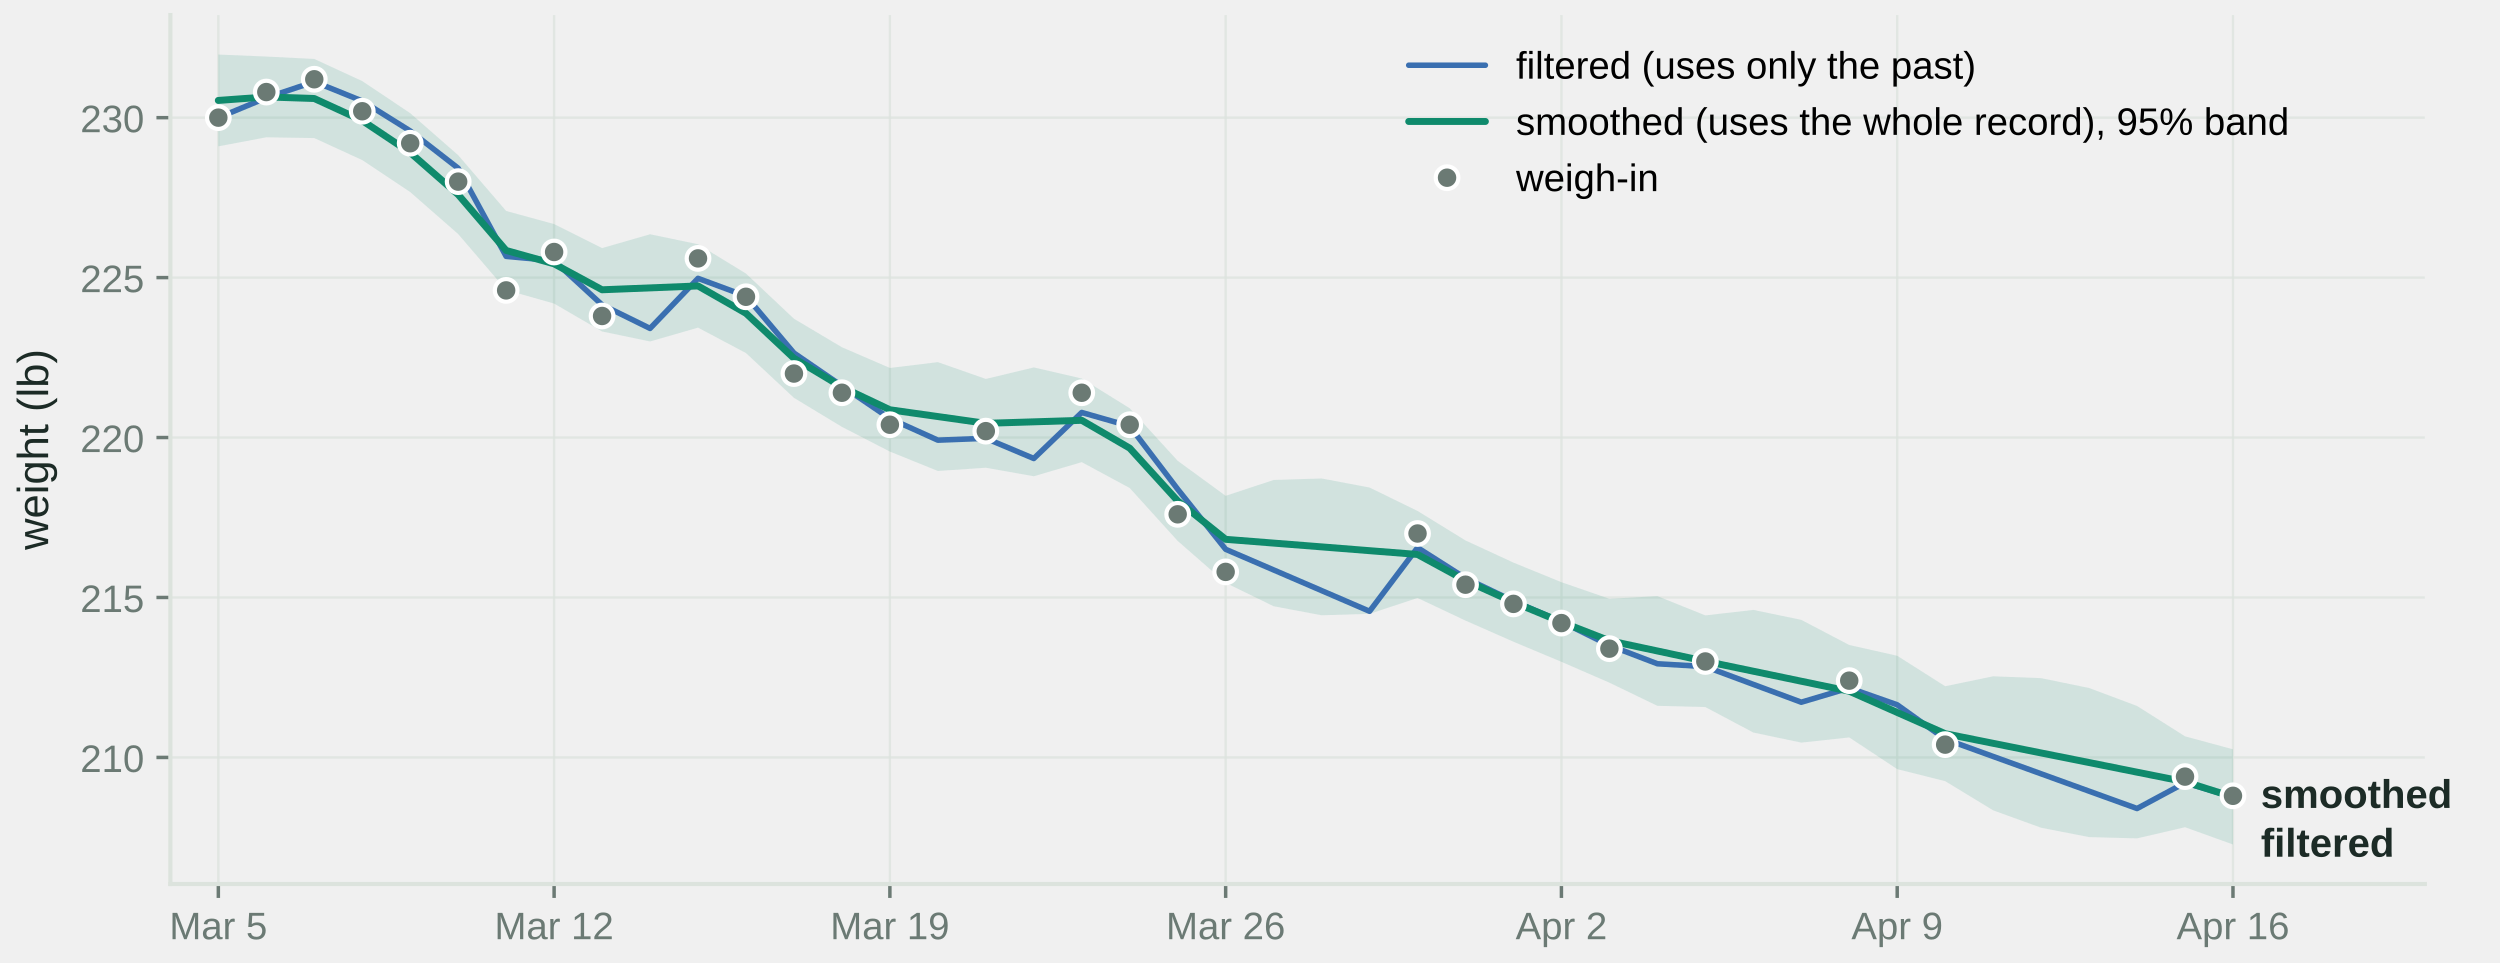
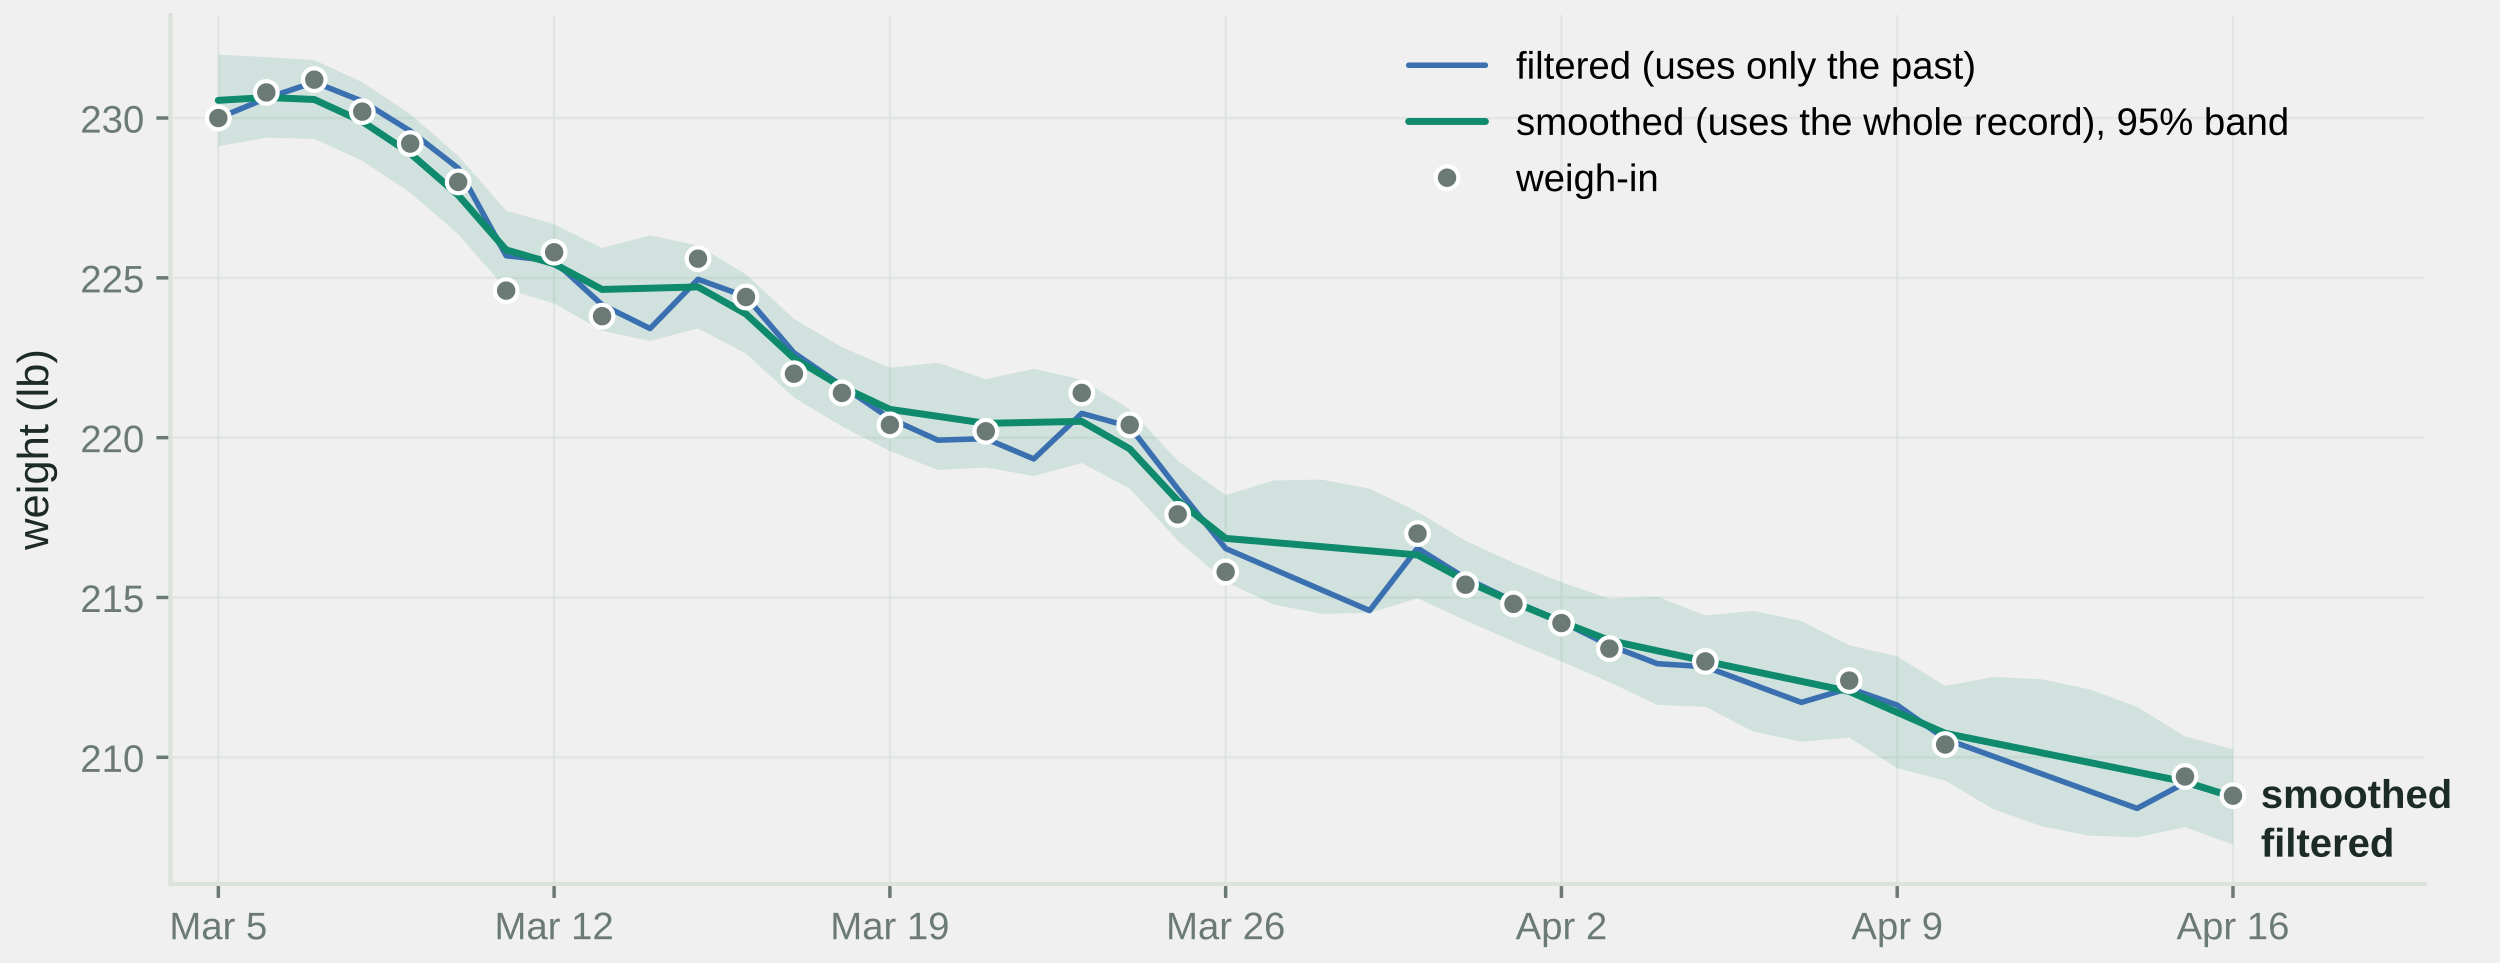
<svg xmlns="http://www.w3.org/2000/svg" xmlns:xlink="http://www.w3.org/1999/xlink" width="717.771pt" height="276.266pt" viewBox="0 0 717.771 276.266" version="1.1">
  <defs>
    <style type="text/css">*{stroke-linejoin: round; stroke-linecap: butt}</style>
  </defs>
  <g id="figure_1">
    <g id="patch_1">
      <path d="M 0 276.266  L 717.771 276.266  L 717.771 0  L 0 0  L 0 276.266  z " style="fill: none" />
    </g>
    <g id="axes_1">
      <g id="patch_2">
        <path d="M 48.914 253.8  L 696.194 253.8  L 696.194 4.32  L 48.914 4.32  L 48.914 253.8  z " style="fill: none" />
      </g>
      <g id="matplotlib.axis_1">
        <g id="xtick_1">
          <g id="line2d_1">
-             <path d="M 62.686 253.8  L 62.686 4.32  " clip-path="url(#pf5d1a4e3c7)" style="fill: none; stroke: #dce3dd; stroke-opacity: 0.75; stroke-width: 0.7; stroke-linecap: round" />
+             <path d="M 62.686 253.8  L 62.686 4.32  " clip-path="url(#pb3d8d0b071)" style="fill: none; stroke: #dce3dd; stroke-opacity: 0.75; stroke-width: 0.7; stroke-linecap: round" />
          </g>
          <g id="line2d_2">
            <defs>
-               <path id="mea6b0857da" d="M 0 0  L 0 4  " style="stroke: #6b7a74" />
+               <path id="m7f13c7db55" d="M 0 0  L 0 4  " style="stroke: #6b7a74" />
            </defs>
            <g>
-               <use xlink:href="#mea6b0857da" x="62.686" y="253.8" style="fill: #6b7a74; stroke: #6b7a74" />
+               <use xlink:href="#m7f13c7db55" x="62.686" y="253.8" style="fill: #6b7a74; stroke: #6b7a74" />
            </g>
          </g>
          <g id="text_1">
            <text style="font-size: 11px; font-family: 'Source Sans Pro', 'Source Sans 3', 'Helvetica Neue', 'Arial', 'DejaVu Sans', sans-serif; text-anchor: middle; fill: #6b7a74" x="62.686" y="269.658" transform="rotate(-0 62.68582 269.6583)">Mar 5</text>
          </g>
        </g>
        <g id="xtick_2">
          <g id="line2d_3">
-             <path d="M 159.089 253.8  L 159.089 4.32  " clip-path="url(#pf5d1a4e3c7)" style="fill: none; stroke: #dce3dd; stroke-opacity: 0.75; stroke-width: 0.7; stroke-linecap: round" />
+             <path d="M 159.089 253.8  L 159.089 4.32  " clip-path="url(#pb3d8d0b071)" style="fill: none; stroke: #dce3dd; stroke-opacity: 0.75; stroke-width: 0.7; stroke-linecap: round" />
          </g>
          <g id="line2d_4">
            <g>
-               <use xlink:href="#mea6b0857da" x="159.089" y="253.8" style="fill: #6b7a74; stroke: #6b7a74" />
+               <use xlink:href="#m7f13c7db55" x="159.089" y="253.8" style="fill: #6b7a74; stroke: #6b7a74" />
            </g>
          </g>
          <g id="text_2">
            <text style="font-size: 11px; font-family: 'Source Sans Pro', 'Source Sans 3', 'Helvetica Neue', 'Arial', 'DejaVu Sans', sans-serif; text-anchor: middle; fill: #6b7a74" x="159.089" y="269.658" transform="rotate(-0 159.0892 269.6583)">Mar 12</text>
          </g>
        </g>
        <g id="xtick_3">
          <g id="line2d_5">
-             <path d="M 255.493 253.8  L 255.493 4.32  " clip-path="url(#pf5d1a4e3c7)" style="fill: none; stroke: #dce3dd; stroke-opacity: 0.75; stroke-width: 0.7; stroke-linecap: round" />
+             <path d="M 255.493 253.8  L 255.493 4.32  " clip-path="url(#pb3d8d0b071)" style="fill: none; stroke: #dce3dd; stroke-opacity: 0.75; stroke-width: 0.7; stroke-linecap: round" />
          </g>
          <g id="line2d_6">
            <g>
-               <use xlink:href="#mea6b0857da" x="255.493" y="253.8" style="fill: #6b7a74; stroke: #6b7a74" />
+               <use xlink:href="#m7f13c7db55" x="255.493" y="253.8" style="fill: #6b7a74; stroke: #6b7a74" />
            </g>
          </g>
          <g id="text_3">
            <text style="font-size: 11px; font-family: 'Source Sans Pro', 'Source Sans 3', 'Helvetica Neue', 'Arial', 'DejaVu Sans', sans-serif; text-anchor: middle; fill: #6b7a74" x="255.493" y="269.658" transform="rotate(-0 255.4926 269.6583)">Mar 19</text>
          </g>
        </g>
        <g id="xtick_4">
          <g id="line2d_7">
-             <path d="M 351.896 253.8  L 351.896 4.32  " clip-path="url(#pf5d1a4e3c7)" style="fill: none; stroke: #dce3dd; stroke-opacity: 0.75; stroke-width: 0.7; stroke-linecap: round" />
+             <path d="M 351.896 253.8  L 351.896 4.32  " clip-path="url(#pb3d8d0b071)" style="fill: none; stroke: #dce3dd; stroke-opacity: 0.75; stroke-width: 0.7; stroke-linecap: round" />
          </g>
          <g id="line2d_8">
            <g>
-               <use xlink:href="#mea6b0857da" x="351.896" y="253.8" style="fill: #6b7a74; stroke: #6b7a74" />
+               <use xlink:href="#m7f13c7db55" x="351.896" y="253.8" style="fill: #6b7a74; stroke: #6b7a74" />
            </g>
          </g>
          <g id="text_4">
            <text style="font-size: 11px; font-family: 'Source Sans Pro', 'Source Sans 3', 'Helvetica Neue', 'Arial', 'DejaVu Sans', sans-serif; text-anchor: middle; fill: #6b7a74" x="351.896" y="269.658" transform="rotate(-0 351.896 269.6583)">Mar 26</text>
          </g>
        </g>
        <g id="xtick_5">
          <g id="line2d_9">
-             <path d="M 448.299 253.8  L 448.299 4.32  " clip-path="url(#pf5d1a4e3c7)" style="fill: none; stroke: #dce3dd; stroke-opacity: 0.75; stroke-width: 0.7; stroke-linecap: round" />
+             <path d="M 448.299 253.8  L 448.299 4.32  " clip-path="url(#pb3d8d0b071)" style="fill: none; stroke: #dce3dd; stroke-opacity: 0.75; stroke-width: 0.7; stroke-linecap: round" />
          </g>
          <g id="line2d_10">
            <g>
-               <use xlink:href="#mea6b0857da" x="448.299" y="253.8" style="fill: #6b7a74; stroke: #6b7a74" />
+               <use xlink:href="#m7f13c7db55" x="448.299" y="253.8" style="fill: #6b7a74; stroke: #6b7a74" />
            </g>
          </g>
          <g id="text_5">
            <text style="font-size: 11px; font-family: 'Source Sans Pro', 'Source Sans 3', 'Helvetica Neue', 'Arial', 'DejaVu Sans', sans-serif; text-anchor: middle; fill: #6b7a74" x="448.299" y="269.658" transform="rotate(-0 448.2994 269.6583)">Apr 2</text>
          </g>
        </g>
        <g id="xtick_6">
          <g id="line2d_11">
-             <path d="M 544.703 253.8  L 544.703 4.32  " clip-path="url(#pf5d1a4e3c7)" style="fill: none; stroke: #dce3dd; stroke-opacity: 0.75; stroke-width: 0.7; stroke-linecap: round" />
+             <path d="M 544.703 253.8  L 544.703 4.32  " clip-path="url(#pb3d8d0b071)" style="fill: none; stroke: #dce3dd; stroke-opacity: 0.75; stroke-width: 0.7; stroke-linecap: round" />
          </g>
          <g id="line2d_12">
            <g>
-               <use xlink:href="#mea6b0857da" x="544.703" y="253.8" style="fill: #6b7a74; stroke: #6b7a74" />
+               <use xlink:href="#m7f13c7db55" x="544.703" y="253.8" style="fill: #6b7a74; stroke: #6b7a74" />
            </g>
          </g>
          <g id="text_6">
            <text style="font-size: 11px; font-family: 'Source Sans Pro', 'Source Sans 3', 'Helvetica Neue', 'Arial', 'DejaVu Sans', sans-serif; text-anchor: middle; fill: #6b7a74" x="544.703" y="269.658" transform="rotate(-0 544.7028 269.6583)">Apr 9</text>
          </g>
        </g>
        <g id="xtick_7">
          <g id="line2d_13">
-             <path d="M 641.106 253.8  L 641.106 4.32  " clip-path="url(#pf5d1a4e3c7)" style="fill: none; stroke: #dce3dd; stroke-opacity: 0.75; stroke-width: 0.7; stroke-linecap: round" />
+             <path d="M 641.106 253.8  L 641.106 4.32  " clip-path="url(#pb3d8d0b071)" style="fill: none; stroke: #dce3dd; stroke-opacity: 0.75; stroke-width: 0.7; stroke-linecap: round" />
          </g>
          <g id="line2d_14">
            <g>
-               <use xlink:href="#mea6b0857da" x="641.106" y="253.8" style="fill: #6b7a74; stroke: #6b7a74" />
+               <use xlink:href="#m7f13c7db55" x="641.106" y="253.8" style="fill: #6b7a74; stroke: #6b7a74" />
            </g>
          </g>
          <g id="text_7">
            <text style="font-size: 11px; font-family: 'Source Sans Pro', 'Source Sans 3', 'Helvetica Neue', 'Arial', 'DejaVu Sans', sans-serif; text-anchor: middle; fill: #6b7a74" x="641.106" y="269.658" transform="rotate(-0 641.1062 269.6583)">Apr 16</text>
          </g>
        </g>
      </g>
      <g id="matplotlib.axis_2">
        <g id="ytick_1">
          <g id="line2d_15">
-             <path d="M 48.914 217.464  L 696.194 217.464  " clip-path="url(#pf5d1a4e3c7)" style="fill: none; stroke: #dce3dd; stroke-opacity: 0.75; stroke-width: 0.7; stroke-linecap: round" />
+             <path d="M 48.914 217.428  L 696.194 217.428  " clip-path="url(#pb3d8d0b071)" style="fill: none; stroke: #dce3dd; stroke-opacity: 0.75; stroke-width: 0.7; stroke-linecap: round" />
          </g>
          <g id="line2d_16">
            <defs>
-               <path id="m2064ba5c44" d="M 0 0  L -4 0  " style="stroke: #6b7a74" />
+               <path id="m936214015f" d="M 0 0  L -4 0  " style="stroke: #6b7a74" />
            </defs>
            <g>
-               <use xlink:href="#m2064ba5c44" x="48.914" y="217.464" style="fill: #6b7a74; stroke: #6b7a74" />
+               <use xlink:href="#m936214015f" x="48.914" y="217.428" style="fill: #6b7a74; stroke: #6b7a74" />
            </g>
          </g>
          <g id="text_8">
-             <text style="font-size: 11px; font-family: 'Source Sans Pro', 'Source Sans 3', 'Helvetica Neue', 'Arial', 'DejaVu Sans', sans-serif; text-anchor: end; fill: #6b7a74" x="41.414" y="221.643" transform="rotate(-0 41.41391 221.6428)">210</text>
+             <text style="font-size: 11px; font-family: 'Source Sans Pro', 'Source Sans 3', 'Helvetica Neue', 'Arial', 'DejaVu Sans', sans-serif; text-anchor: end; fill: #6b7a74" x="41.414" y="221.607" transform="rotate(-0 41.41391 221.6073)">210</text>
          </g>
        </g>
        <g id="ytick_2">
          <g id="line2d_17">
-             <path d="M 48.914 171.542  L 696.194 171.542  " clip-path="url(#pf5d1a4e3c7)" style="fill: none; stroke: #dce3dd; stroke-opacity: 0.75; stroke-width: 0.7; stroke-linecap: round" />
+             <path d="M 48.914 171.542  L 696.194 171.542  " clip-path="url(#pb3d8d0b071)" style="fill: none; stroke: #dce3dd; stroke-opacity: 0.75; stroke-width: 0.7; stroke-linecap: round" />
          </g>
          <g id="line2d_18">
            <g>
-               <use xlink:href="#m2064ba5c44" x="48.914" y="171.542" style="fill: #6b7a74; stroke: #6b7a74" />
+               <use xlink:href="#m936214015f" x="48.914" y="171.542" style="fill: #6b7a74; stroke: #6b7a74" />
            </g>
          </g>
          <g id="text_9">
-             <text style="font-size: 11px; font-family: 'Source Sans Pro', 'Source Sans 3', 'Helvetica Neue', 'Arial', 'DejaVu Sans', sans-serif; text-anchor: end; fill: #6b7a74" x="41.414" y="175.721" transform="rotate(-0 41.41391 175.7214)">215</text>
+             <text style="font-size: 11px; font-family: 'Source Sans Pro', 'Source Sans 3', 'Helvetica Neue', 'Arial', 'DejaVu Sans', sans-serif; text-anchor: end; fill: #6b7a74" x="41.414" y="175.721" transform="rotate(-0 41.41391 175.7212)">215</text>
          </g>
        </g>
        <g id="ytick_3">
          <g id="line2d_19">
-             <path d="M 48.914 125.621  L 696.194 125.621  " clip-path="url(#pf5d1a4e3c7)" style="fill: none; stroke: #dce3dd; stroke-opacity: 0.75; stroke-width: 0.7; stroke-linecap: round" />
+             <path d="M 48.914 125.656  L 696.194 125.656  " clip-path="url(#pb3d8d0b071)" style="fill: none; stroke: #dce3dd; stroke-opacity: 0.75; stroke-width: 0.7; stroke-linecap: round" />
          </g>
          <g id="line2d_20">
            <g>
-               <use xlink:href="#m2064ba5c44" x="48.914" y="125.621" style="fill: #6b7a74; stroke: #6b7a74" />
+               <use xlink:href="#m936214015f" x="48.914" y="125.656" style="fill: #6b7a74; stroke: #6b7a74" />
            </g>
          </g>
          <g id="text_10">
-             <text style="font-size: 11px; font-family: 'Source Sans Pro', 'Source Sans 3', 'Helvetica Neue', 'Arial', 'DejaVu Sans', sans-serif; text-anchor: end; fill: #6b7a74" x="41.414" y="129.8" transform="rotate(-0 41.41391 129.8)">220</text>
+             <text style="font-size: 11px; font-family: 'Source Sans Pro', 'Source Sans 3', 'Helvetica Neue', 'Arial', 'DejaVu Sans', sans-serif; text-anchor: end; fill: #6b7a74" x="41.414" y="129.835" transform="rotate(-0 41.41391 129.8351)">220</text>
          </g>
        </g>
        <g id="ytick_4">
          <g id="line2d_21">
-             <path d="M 48.914 79.699  L 696.194 79.699  " clip-path="url(#pf5d1a4e3c7)" style="fill: none; stroke: #dce3dd; stroke-opacity: 0.75; stroke-width: 0.7; stroke-linecap: round" />
+             <path d="M 48.914 79.77  L 696.194 79.77  " clip-path="url(#pb3d8d0b071)" style="fill: none; stroke: #dce3dd; stroke-opacity: 0.75; stroke-width: 0.7; stroke-linecap: round" />
          </g>
          <g id="line2d_22">
            <g>
-               <use xlink:href="#m2064ba5c44" x="48.914" y="79.699" style="fill: #6b7a74; stroke: #6b7a74" />
+               <use xlink:href="#m936214015f" x="48.914" y="79.77" style="fill: #6b7a74; stroke: #6b7a74" />
            </g>
          </g>
          <g id="text_11">
-             <text style="font-size: 11px; font-family: 'Source Sans Pro', 'Source Sans 3', 'Helvetica Neue', 'Arial', 'DejaVu Sans', sans-serif; text-anchor: end; fill: #6b7a74" x="41.414" y="83.879" transform="rotate(-0 41.41391 83.87858)">225</text>
+             <text style="font-size: 11px; font-family: 'Source Sans Pro', 'Source Sans 3', 'Helvetica Neue', 'Arial', 'DejaVu Sans', sans-serif; text-anchor: end; fill: #6b7a74" x="41.414" y="83.949" transform="rotate(-0 41.41391 83.94901)">225</text>
          </g>
        </g>
        <g id="ytick_5">
          <g id="line2d_23">
-             <path d="M 48.914 33.778  L 696.194 33.778  " clip-path="url(#pf5d1a4e3c7)" style="fill: none; stroke: #dce3dd; stroke-opacity: 0.75; stroke-width: 0.7; stroke-linecap: round" />
+             <path d="M 48.914 33.884  L 696.194 33.884  " clip-path="url(#pb3d8d0b071)" style="fill: none; stroke: #dce3dd; stroke-opacity: 0.75; stroke-width: 0.7; stroke-linecap: round" />
          </g>
          <g id="line2d_24">
            <g>
-               <use xlink:href="#m2064ba5c44" x="48.914" y="33.778" style="fill: #6b7a74; stroke: #6b7a74" />
+               <use xlink:href="#m936214015f" x="48.914" y="33.884" style="fill: #6b7a74; stroke: #6b7a74" />
            </g>
          </g>
          <g id="text_12">
-             <text style="font-size: 11px; font-family: 'Source Sans Pro', 'Source Sans 3', 'Helvetica Neue', 'Arial', 'DejaVu Sans', sans-serif; text-anchor: end; fill: #6b7a74" x="41.414" y="37.957" transform="rotate(-0 41.41391 37.95716)">230</text>
+             <text style="font-size: 11px; font-family: 'Source Sans Pro', 'Source Sans 3', 'Helvetica Neue', 'Arial', 'DejaVu Sans', sans-serif; text-anchor: end; fill: #6b7a74" x="41.414" y="38.063" transform="rotate(-0 41.41391 38.0629)">230</text>
          </g>
        </g>
        <g id="text_13">
          <text style="font-size: 12.5px; font-family: 'Source Sans Pro', 'Source Sans 3', 'Helvetica Neue', 'Arial', 'DejaVu Sans', sans-serif; text-anchor: middle; fill: #1c2b26" x="13.818" y="129.06" transform="rotate(-90 13.81805 129.06)">weight (lb)</text>
        </g>
      </g>
      <g id="FillBetweenPolyCollection_1">
        <defs>
-           <path id="m3110b0cbe0" d="M 62.686 -260.606  L 62.686 -234.252  L 76.458 -236.847  L 90.23 -236.621  L 104.002 -230.302  L 117.773 -221.127  L 131.545 -209.068  L 145.317 -193.014  L 159.089 -189.103  L 172.861 -181.096  L 186.633 -178.227  L 200.405 -182.199  L 214.177 -174.895  L 227.949 -162.036  L 241.721 -153.707  L 255.493 -146.61  L 269.265 -141.045  L 283.036 -141.978  L 296.808 -139.53  L 310.58 -143.579  L 324.352 -136.147  L 338.124 -120.957  L 351.896 -108.928  L 365.668 -102.21  L 379.44 -99.614  L 393.212 -100.033  L 406.984 -104.584  L 420.756 -98.089  L 434.528 -92.015  L 448.299 -86.249  L 462.071 -80.264  L 475.843 -73.617  L 489.615 -73.261  L 503.387 -65.949  L 517.159 -63.056  L 530.931 -64.547  L 544.703 -55.442  L 558.475 -51.99  L 572.247 -43.609  L 586.019 -38.613  L 599.791 -35.929  L 613.562 -35.559  L 627.334 -38.762  L 641.106 -33.806  L 641.106 -61.132  L 641.106 -61.132  L 627.334 -64.864  L 613.562 -73.578  L 599.791 -78.736  L 586.019 -81.563  L 572.247 -82.096  L 558.475 -79.244  L 544.703 -87.988  L 530.931 -91.081  L 517.159 -98.302  L 503.387 -101.159  L 489.615 -99.578  L 475.843 -105.119  L 462.071 -104.349  L 448.299 -109.11  L 434.528 -114.732  L 420.756 -121.094  L 406.984 -129.569  L 393.212 -136.287  L 379.44 -138.893  L 365.668 -138.464  L 351.896 -133.914  L 338.124 -143.963  L 324.352 -159.045  L 310.58 -167.593  L 296.808 -170.78  L 283.036 -167.468  L 269.265 -172.295  L 255.493 -170.624  L 241.721 -176.569  L 227.949 -184.753  L 214.177 -197.72  L 200.405 -206.14  L 186.633 -209.009  L 172.861 -205.038  L 159.089 -211.929  L 145.317 -215.696  L 131.545 -231.713  L 117.773 -243.772  L 104.002 -252.984  L 90.23 -259.339  L 76.458 -260.032  L 62.686 -260.606  z " />
+           <path id="m7551be77c5" d="M 62.686 -260.606  L 62.686 -234.308  L 76.458 -236.726  L 90.23 -236.382  L 104.002 -230.113  L 117.773 -220.972  L 131.545 -209.005  L 145.317 -193.239  L 159.089 -189.148  L 172.861 -181.257  L 186.633 -178.359  L 200.405 -181.982  L 214.177 -174.739  L 227.949 -162.119  L 241.721 -153.834  L 255.493 -146.77  L 269.265 -141.334  L 283.036 -142.04  L 296.808 -139.609  L 310.58 -143.329  L 324.352 -135.994  L 338.124 -121.091  L 351.896 -109.263  L 365.668 -102.683  L 379.44 -100.033  L 393.212 -100.297  L 406.984 -104.5  L 420.756 -98.129  L 434.528 -92.079  L 448.299 -86.354  L 462.071 -80.41  L 475.843 -73.875  L 489.615 -73.33  L 503.387 -66.212  L 517.159 -63.294  L 530.931 -64.513  L 544.703 -55.678  L 558.475 -52.131  L 572.247 -43.981  L 586.019 -39.06  L 599.791 -36.342  L 613.562 -35.864  L 627.334 -38.758  L 641.106 -33.806  L 641.106 -61.147  L 641.106 -61.147  L 627.334 -64.84  L 613.562 -73.314  L 599.791 -78.397  L 586.019 -81.258  L 572.247 -81.899  L 558.475 -79.328  L 544.703 -87.804  L 530.931 -90.991  L 517.159 -98.01  L 503.387 -100.892  L 489.615 -99.556  L 475.843 -104.957  L 462.071 -104.369  L 448.299 -109.09  L 434.528 -114.707  L 420.756 -121.009  L 406.984 -129.359  L 393.212 -135.948  L 379.44 -138.598  L 365.668 -138.334  L 351.896 -134.122  L 338.124 -144.007  L 324.352 -158.766  L 310.58 -167.252  L 296.808 -170.403  L 283.036 -167.402  L 269.265 -172.128  L 255.493 -170.693  L 241.721 -176.57  L 227.949 -184.711  L 214.177 -197.475  L 200.405 -205.797  L 186.633 -208.686  L 172.861 -205.072  L 159.089 -211.884  L 145.317 -215.795  L 131.545 -231.525  L 117.773 -243.492  L 104.002 -252.669  L 90.23 -259.01  L 76.458 -259.858  L 62.686 -260.606  z " />
        </defs>
-         <g clip-path="url(#pf5d1a4e3c7)">
-           <use xlink:href="#m3110b0cbe0" x="0" y="276.266" style="fill: #0f8a6c; fill-opacity: 0.14" />
+         <g clip-path="url(#pb3d8d0b071)">
+           <use xlink:href="#m7551be77c5" x="0" y="276.266" style="fill: #0f8a6c; fill-opacity: 0.14" />
        </g>
      </g>
      <g id="patch_3">
        <path d="M 48.914 253.8  L 48.914 4.32  " style="fill: none; stroke: #dce3dd; stroke-width: 1.2; stroke-linejoin: miter; stroke-linecap: square" />
      </g>
      <g id="patch_4">
        <path d="M 48.914 253.8  L 696.194 253.8  " style="fill: none; stroke: #dce3dd; stroke-width: 1.2; stroke-linejoin: miter; stroke-linecap: square" />
      </g>
      <g id="line2d_25">
-         <path d="M 62.686 33.778  L 76.458 28.075  L 90.23 23.455  L 104.002 29.002  L 117.773 37.599  L 131.545 48.298  L 145.317 73.601  L 159.089 74.869  L 172.861 87.524  L 186.633 94.293  L 200.405 79.92  L 214.177 85.026  L 227.949 101.356  L 241.721 110.807  L 255.493 120.165  L 269.265 126.374  L 283.036 125.841  L 296.808 131.637  L 310.58 118.43  L 324.352 122.36  L 338.124 140.453  L 351.896 157.711  L 365.668 163.635  L 379.44 169.568  L 393.212 175.501  L 406.984 157.233  L 420.756 165.995  L 434.528 172.58  L 448.299 178.486  L 462.071 185.319  L 475.843 190.572  L 489.615 191.39  L 503.387 196.496  L 517.159 201.612  L 530.931 197.515  L 544.703 202.356  L 558.475 212.21  L 572.247 217.188  L 586.019 222.166  L 599.791 227.153  L 613.562 232.131  L 627.334 224.738  L 641.106 228.797  " clip-path="url(#pf5d1a4e3c7)" style="fill: none; stroke: #3a6fb0; stroke-width: 1.6; stroke-linecap: round" />
+         <path d="M 62.686 33.884  L 76.458 28.212  L 90.23 23.587  L 104.002 29.057  L 117.773 37.61  L 131.545 48.283  L 145.317 73.419  L 159.089 74.924  L 172.861 87.515  L 186.633 94.325  L 200.405 80.192  L 214.177 85.166  L 227.949 101.29  L 241.721 110.771  L 255.493 120.14  L 269.265 126.372  L 283.036 125.94  L 296.808 131.759  L 310.58 118.69  L 324.352 122.499  L 338.124 140.33  L 351.896 157.492  L 365.668 163.429  L 379.44 169.367  L 393.212 175.296  L 406.984 157.391  L 420.756 166.017  L 434.528 172.57  L 448.299 178.471  L 462.071 185.29  L 475.843 190.548  L 489.615 191.429  L 503.387 196.541  L 517.159 201.662  L 530.931 197.596  L 544.703 202.451  L 558.475 212.151  L 572.247 217.144  L 586.019 222.127  L 599.791 227.11  L 613.562 232.093  L 627.334 224.779  L 641.106 228.79  " clip-path="url(#pb3d8d0b071)" style="fill: none; stroke: #3a6fb0; stroke-width: 1.6; stroke-linecap: round" />
      </g>
      <g id="line2d_26">
-         <path d="M 62.686 28.837  L 76.458 27.827  L 90.23 28.286  L 104.002 34.623  L 117.773 43.816  L 131.545 55.875  L 145.317 71.911  L 159.089 75.75  L 172.861 83.199  L 186.633 82.648  L 200.405 82.097  L 214.177 89.958  L 227.949 102.871  L 241.721 111.128  L 255.493 117.649  L 269.265 119.596  L 283.036 121.543  L 296.808 121.111  L 310.58 120.68  L 324.352 128.67  L 338.124 143.806  L 351.896 154.845  L 365.668 155.929  L 379.44 157.013  L 393.212 158.106  L 406.984 159.189  L 420.756 166.675  L 434.528 172.892  L 448.299 178.587  L 462.071 183.959  L 475.843 186.898  L 489.615 189.847  L 503.387 192.712  L 517.159 195.587  L 530.931 198.452  L 544.703 204.551  L 558.475 210.649  L 572.247 213.413  L 586.019 216.178  L 599.791 218.933  L 613.562 221.698  L 627.334 224.453  L 641.106 228.797  " clip-path="url(#pf5d1a4e3c7)" style="fill: none; stroke: #0f8a6c; stroke-width: 2; stroke-linecap: round" />
+         <path d="M 62.686 28.809  L 76.458 27.974  L 90.23 28.57  L 104.002 34.875  L 117.773 44.034  L 131.545 56.001  L 145.317 71.749  L 159.089 75.75  L 172.861 83.101  L 186.633 82.743  L 200.405 82.376  L 214.177 90.158  L 227.949 102.851  L 241.721 111.064  L 255.493 117.534  L 269.265 119.535  L 283.036 121.545  L 296.808 121.26  L 310.58 120.976  L 324.352 128.886  L 338.124 143.717  L 351.896 154.573  L 365.668 155.757  L 379.44 156.95  L 393.212 158.143  L 406.984 159.336  L 420.756 166.697  L 434.528 172.873  L 448.299 178.544  L 462.071 183.876  L 475.843 186.85  L 489.615 189.823  L 503.387 192.714  L 517.159 195.614  L 530.931 198.514  L 544.703 204.525  L 558.475 210.536  L 572.247 213.326  L 586.019 216.107  L 599.791 218.897  L 613.562 221.677  L 627.334 224.467  L 641.106 228.79  " clip-path="url(#pb3d8d0b071)" style="fill: none; stroke: #0f8a6c; stroke-width: 2; stroke-linecap: round" />
      </g>
      <g id="text_14">
-         <text style="font-weight: 700; font-size: 11.5px; font-family: 'Source Sans Pro', 'Source Sans 3', 'Helvetica Neue', 'Arial', 'DejaVu Sans', sans-serif; text-anchor: start; fill: #1c2b26" x="649.106" y="231.97" transform="rotate(-0 649.1062 231.9704)">smoothed</text>
+         <text style="font-weight: 700; font-size: 11.5px; font-family: 'Source Sans Pro', 'Source Sans 3', 'Helvetica Neue', 'Arial', 'DejaVu Sans', sans-serif; text-anchor: start; fill: #1c2b26" x="649.106" y="231.963" transform="rotate(-0 649.1062 231.9629)">smoothed</text>
      </g>
      <g id="text_15">
-         <text style="font-weight: 700; font-size: 11.5px; font-family: 'Source Sans Pro', 'Source Sans 3', 'Helvetica Neue', 'Arial', 'DejaVu Sans', sans-serif; text-anchor: start; fill: #1c2b26" x="649.106" y="245.97" transform="rotate(-0 649.1062 245.9704)">filtered</text>
+         <text style="font-weight: 700; font-size: 11.5px; font-family: 'Source Sans Pro', 'Source Sans 3', 'Helvetica Neue', 'Arial', 'DejaVu Sans', sans-serif; text-anchor: start; fill: #1c2b26" x="649.106" y="245.963" transform="rotate(-0 649.1062 245.9629)">filtered</text>
      </g>
      <g id="line2d_27">
        <defs>
-           <path id="m1a395164e6" d="M 0 3.25  C 0.862 3.25 1.689 2.908 2.298 2.298  C 2.908 1.689 3.25 0.862 3.25 0  C 3.25 -0.862 2.908 -1.689 2.298 -2.298  C 1.689 -2.908 0.862 -3.25 0 -3.25  C -0.862 -3.25 -1.689 -2.908 -2.298 -2.298  C -2.908 -1.689 -3.25 -0.862 -3.25 0  C -3.25 0.862 -2.908 1.689 -2.298 2.298  C -1.689 2.908 -0.862 3.25 0 3.25  z " style="stroke: #ffffff; stroke-width: 1.2" />
+           <path id="m4ca22343d4" d="M 0 3.25  C 0.862 3.25 1.689 2.908 2.298 2.298  C 2.908 1.689 3.25 0.862 3.25 0  C 3.25 -0.862 2.908 -1.689 2.298 -2.298  C 1.689 -2.908 0.862 -3.25 0 -3.25  C -0.862 -3.25 -1.689 -2.908 -2.298 -2.298  C -2.908 -1.689 -3.25 -0.862 -3.25 0  C -3.25 0.862 -2.908 1.689 -2.298 2.298  C -1.689 2.908 -0.862 3.25 0 3.25  z " style="stroke: #ffffff; stroke-width: 1.2" />
        </defs>
-         <g clip-path="url(#pf5d1a4e3c7)">
-           <use xlink:href="#m1a395164e6" x="62.686" y="33.778" style="fill: #6b7a74; stroke: #ffffff; stroke-width: 1.2" />
-           <use xlink:href="#m1a395164e6" x="76.458" y="26.431" style="fill: #6b7a74; stroke: #ffffff; stroke-width: 1.2" />
-           <use xlink:href="#m1a395164e6" x="90.23" y="22.757" style="fill: #6b7a74; stroke: #ffffff; stroke-width: 1.2" />
-           <use xlink:href="#m1a395164e6" x="104.002" y="31.941" style="fill: #6b7a74; stroke: #ffffff; stroke-width: 1.2" />
-           <use xlink:href="#m1a395164e6" x="117.773" y="41.125" style="fill: #6b7a74; stroke: #ffffff; stroke-width: 1.2" />
-           <use xlink:href="#m1a395164e6" x="131.545" y="52.147" style="fill: #6b7a74; stroke: #ffffff; stroke-width: 1.2" />
-           <use xlink:href="#m1a395164e6" x="145.317" y="83.373" style="fill: #6b7a74; stroke: #ffffff; stroke-width: 1.2" />
-           <use xlink:href="#m1a395164e6" x="159.089" y="72.352" style="fill: #6b7a74; stroke: #ffffff; stroke-width: 1.2" />
-           <use xlink:href="#m1a395164e6" x="172.861" y="90.721" style="fill: #6b7a74; stroke: #ffffff; stroke-width: 1.2" />
-           <use xlink:href="#m1a395164e6" x="200.405" y="74.189" style="fill: #6b7a74; stroke: #ffffff; stroke-width: 1.2" />
-           <use xlink:href="#m1a395164e6" x="214.177" y="85.21" style="fill: #6b7a74; stroke: #ffffff; stroke-width: 1.2" />
-           <use xlink:href="#m1a395164e6" x="227.949" y="107.252" style="fill: #6b7a74; stroke: #ffffff; stroke-width: 1.2" />
-           <use xlink:href="#m1a395164e6" x="241.721" y="112.763" style="fill: #6b7a74; stroke: #ffffff; stroke-width: 1.2" />
-           <use xlink:href="#m1a395164e6" x="255.493" y="121.947" style="fill: #6b7a74; stroke: #ffffff; stroke-width: 1.2" />
-           <use xlink:href="#m1a395164e6" x="283.036" y="123.784" style="fill: #6b7a74; stroke: #ffffff; stroke-width: 1.2" />
-           <use xlink:href="#m1a395164e6" x="310.58" y="112.763" style="fill: #6b7a74; stroke: #ffffff; stroke-width: 1.2" />
-           <use xlink:href="#m1a395164e6" x="324.352" y="121.947" style="fill: #6b7a74; stroke: #ffffff; stroke-width: 1.2" />
-           <use xlink:href="#m1a395164e6" x="338.124" y="147.663" style="fill: #6b7a74; stroke: #ffffff; stroke-width: 1.2" />
-           <use xlink:href="#m1a395164e6" x="351.896" y="164.195" style="fill: #6b7a74; stroke: #ffffff; stroke-width: 1.2" />
-           <use xlink:href="#m1a395164e6" x="406.984" y="153.174" style="fill: #6b7a74; stroke: #ffffff; stroke-width: 1.2" />
-           <use xlink:href="#m1a395164e6" x="420.756" y="167.869" style="fill: #6b7a74; stroke: #ffffff; stroke-width: 1.2" />
-           <use xlink:href="#m1a395164e6" x="434.528" y="173.379" style="fill: #6b7a74; stroke: #ffffff; stroke-width: 1.2" />
-           <use xlink:href="#m1a395164e6" x="448.299" y="178.89" style="fill: #6b7a74; stroke: #ffffff; stroke-width: 1.2" />
-           <use xlink:href="#m1a395164e6" x="462.071" y="186.237" style="fill: #6b7a74; stroke: #ffffff; stroke-width: 1.2" />
-           <use xlink:href="#m1a395164e6" x="489.615" y="189.911" style="fill: #6b7a74; stroke: #ffffff; stroke-width: 1.2" />
-           <use xlink:href="#m1a395164e6" x="530.931" y="195.421" style="fill: #6b7a74; stroke: #ffffff; stroke-width: 1.2" />
-           <use xlink:href="#m1a395164e6" x="558.475" y="213.79" style="fill: #6b7a74; stroke: #ffffff; stroke-width: 1.2" />
-           <use xlink:href="#m1a395164e6" x="627.334" y="222.974" style="fill: #6b7a74; stroke: #ffffff; stroke-width: 1.2" />
-           <use xlink:href="#m1a395164e6" x="641.106" y="228.485" style="fill: #6b7a74; stroke: #ffffff; stroke-width: 1.2" />
+         <g clip-path="url(#pb3d8d0b071)">
+           <use xlink:href="#m4ca22343d4" x="62.686" y="33.884" style="fill: #6b7a74; stroke: #ffffff; stroke-width: 1.2" />
+           <use xlink:href="#m4ca22343d4" x="76.458" y="26.542" style="fill: #6b7a74; stroke: #ffffff; stroke-width: 1.2" />
+           <use xlink:href="#m4ca22343d4" x="90.23" y="22.871" style="fill: #6b7a74; stroke: #ffffff; stroke-width: 1.2" />
+           <use xlink:href="#m4ca22343d4" x="104.002" y="32.048" style="fill: #6b7a74; stroke: #ffffff; stroke-width: 1.2" />
+           <use xlink:href="#m4ca22343d4" x="117.773" y="41.226" style="fill: #6b7a74; stroke: #ffffff; stroke-width: 1.2" />
+           <use xlink:href="#m4ca22343d4" x="131.545" y="52.238" style="fill: #6b7a74; stroke: #ffffff; stroke-width: 1.2" />
+           <use xlink:href="#m4ca22343d4" x="145.317" y="83.441" style="fill: #6b7a74; stroke: #ffffff; stroke-width: 1.2" />
+           <use xlink:href="#m4ca22343d4" x="159.089" y="72.428" style="fill: #6b7a74; stroke: #ffffff; stroke-width: 1.2" />
+           <use xlink:href="#m4ca22343d4" x="172.861" y="90.783" style="fill: #6b7a74; stroke: #ffffff; stroke-width: 1.2" />
+           <use xlink:href="#m4ca22343d4" x="200.405" y="74.264" style="fill: #6b7a74; stroke: #ffffff; stroke-width: 1.2" />
+           <use xlink:href="#m4ca22343d4" x="214.177" y="85.276" style="fill: #6b7a74; stroke: #ffffff; stroke-width: 1.2" />
+           <use xlink:href="#m4ca22343d4" x="227.949" y="107.302" style="fill: #6b7a74; stroke: #ffffff; stroke-width: 1.2" />
+           <use xlink:href="#m4ca22343d4" x="241.721" y="112.808" style="fill: #6b7a74; stroke: #ffffff; stroke-width: 1.2" />
+           <use xlink:href="#m4ca22343d4" x="255.493" y="121.985" style="fill: #6b7a74; stroke: #ffffff; stroke-width: 1.2" />
+           <use xlink:href="#m4ca22343d4" x="283.036" y="123.821" style="fill: #6b7a74; stroke: #ffffff; stroke-width: 1.2" />
+           <use xlink:href="#m4ca22343d4" x="310.58" y="112.808" style="fill: #6b7a74; stroke: #ffffff; stroke-width: 1.2" />
+           <use xlink:href="#m4ca22343d4" x="324.352" y="121.985" style="fill: #6b7a74; stroke: #ffffff; stroke-width: 1.2" />
+           <use xlink:href="#m4ca22343d4" x="338.124" y="147.681" style="fill: #6b7a74; stroke: #ffffff; stroke-width: 1.2" />
+           <use xlink:href="#m4ca22343d4" x="351.896" y="164.2" style="fill: #6b7a74; stroke: #ffffff; stroke-width: 1.2" />
+           <use xlink:href="#m4ca22343d4" x="406.984" y="153.188" style="fill: #6b7a74; stroke: #ffffff; stroke-width: 1.2" />
+           <use xlink:href="#m4ca22343d4" x="420.756" y="167.871" style="fill: #6b7a74; stroke: #ffffff; stroke-width: 1.2" />
+           <use xlink:href="#m4ca22343d4" x="434.528" y="173.378" style="fill: #6b7a74; stroke: #ffffff; stroke-width: 1.2" />
+           <use xlink:href="#m4ca22343d4" x="448.299" y="178.884" style="fill: #6b7a74; stroke: #ffffff; stroke-width: 1.2" />
+           <use xlink:href="#m4ca22343d4" x="462.071" y="186.226" style="fill: #6b7a74; stroke: #ffffff; stroke-width: 1.2" />
+           <use xlink:href="#m4ca22343d4" x="489.615" y="189.897" style="fill: #6b7a74; stroke: #ffffff; stroke-width: 1.2" />
+           <use xlink:href="#m4ca22343d4" x="530.931" y="195.403" style="fill: #6b7a74; stroke: #ffffff; stroke-width: 1.2" />
+           <use xlink:href="#m4ca22343d4" x="558.475" y="213.757" style="fill: #6b7a74; stroke: #ffffff; stroke-width: 1.2" />
+           <use xlink:href="#m4ca22343d4" x="627.334" y="222.935" style="fill: #6b7a74; stroke: #ffffff; stroke-width: 1.2" />
+           <use xlink:href="#m4ca22343d4" x="641.106" y="228.441" style="fill: #6b7a74; stroke: #ffffff; stroke-width: 1.2" />
        </g>
      </g>
      <g id="legend_1">
        <g id="line2d_28">
          <path d="M 404.46 18.728  L 415.46 18.728  L 426.46 18.728  " style="fill: none; stroke: #3a6fb0; stroke-width: 1.6; stroke-linecap: round" />
        </g>
        <g id="text_16">
          <text style="font-size: 11px; font-family: 'Source Sans Pro', 'Source Sans 3', 'Helvetica Neue', 'Arial', 'DejaVu Sans', sans-serif; text-anchor: start" x="435.26" y="22.578" transform="rotate(-0 435.2602 22.57828)">filtered (uses only the past)</text>
        </g>
        <g id="line2d_29">
          <path d="M 404.46 34.874  L 415.46 34.874  L 426.46 34.874  " style="fill: none; stroke: #0f8a6c; stroke-width: 2; stroke-linecap: round" />
        </g>
        <g id="text_17">
          <text style="font-size: 11px; font-family: 'Source Sans Pro', 'Source Sans 3', 'Helvetica Neue', 'Arial', 'DejaVu Sans', sans-serif; text-anchor: start" x="435.26" y="38.724" transform="rotate(-0 435.2602 38.72422)">smoothed (uses the whole record), 95% band</text>
        </g>
        <g id="line2d_30">
          <g>
-             <use xlink:href="#m1a395164e6" x="415.46" y="51.02" style="fill: #6b7a74; stroke: #ffffff; stroke-width: 1.2" />
+             <use xlink:href="#m4ca22343d4" x="415.46" y="51.02" style="fill: #6b7a74; stroke: #ffffff; stroke-width: 1.2" />
          </g>
        </g>
        <g id="text_18">
          <text style="font-size: 11px; font-family: 'Source Sans Pro', 'Source Sans 3', 'Helvetica Neue', 'Arial', 'DejaVu Sans', sans-serif; text-anchor: start" x="435.26" y="54.87" transform="rotate(-0 435.2602 54.87016)">weigh-in</text>
        </g>
      </g>
    </g>
  </g>
  <defs>
-     <clipPath id="pf5d1a4e3c7">
+     <clipPath id="pb3d8d0b071">
      <rect x="48.914" y="4.32" width="647.28" height="249.48" />
    </clipPath>
  </defs>
</svg>
